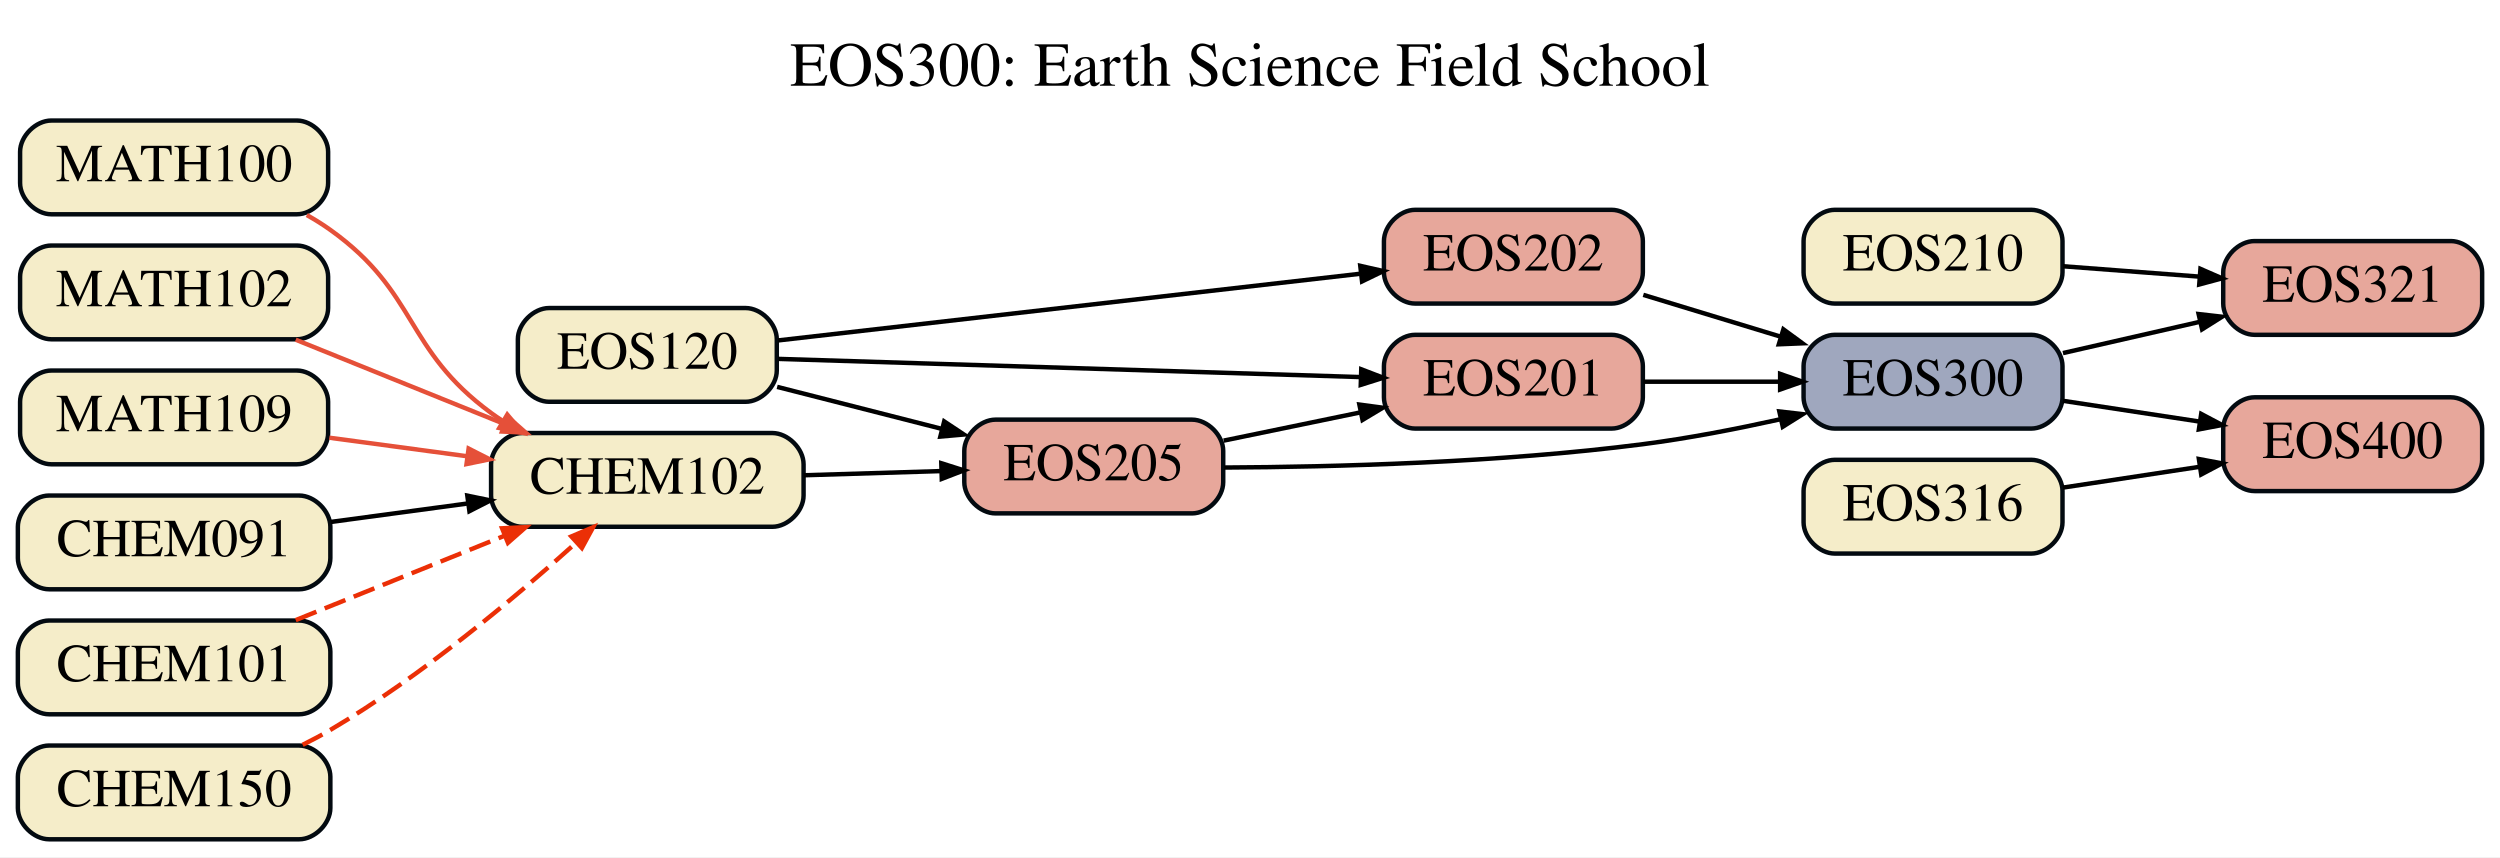
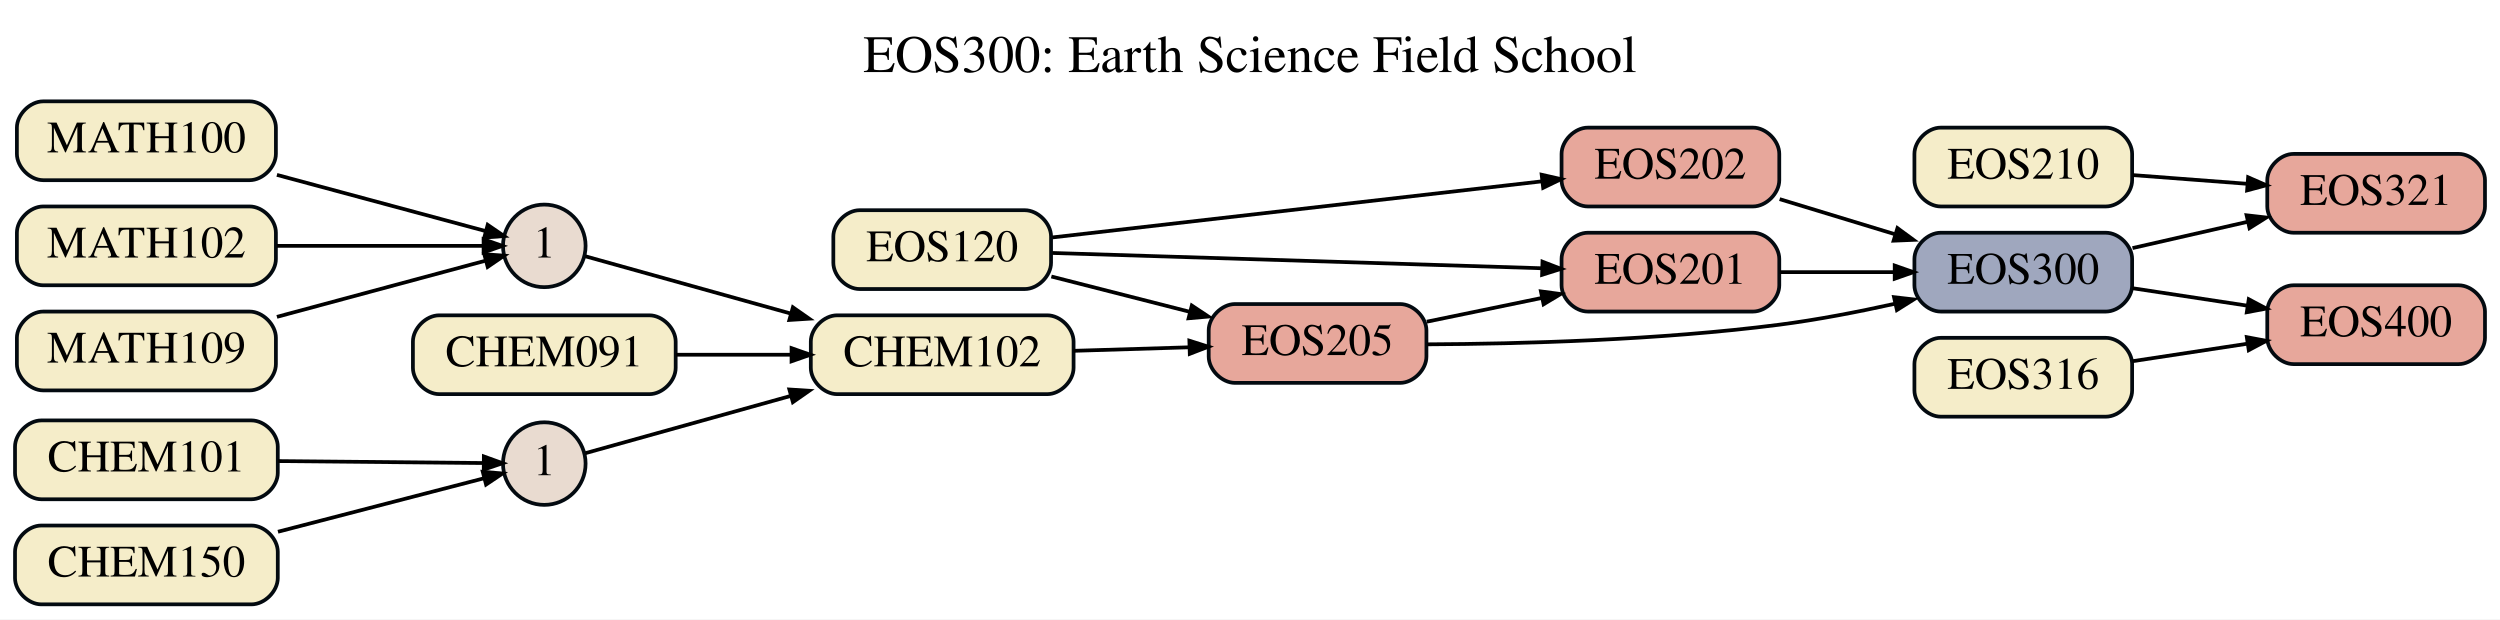
- <svg xmlns="http://www.w3.org/2000/svg" width="560pt" height="192pt" viewBox="0.00 0.00 560.00 192.00">
-   <g id="graph0" class="graph" transform="scale(1 1) rotate(0) translate(4 188)">
-     <polygon fill="white" stroke="transparent" points="-4,4 -4,-188 556,-188 556,4 -4,4" />
-     <text text-anchor="middle" x="276" y="-168.8" font-family="Times,serif" font-size="14.00">EOS300: Earth Science Field School</text>
+ <svg xmlns="http://www.w3.org/2000/svg" width="666pt" height="165pt" viewBox="0.00 0.00 666.00 165.00">
+   <g id="graph0" class="graph" transform="scale(1 1) rotate(0) translate(4 161)">
+     <polygon fill="white" stroke="transparent" points="-4,4 -4,-161 662,-161 662,4 -4,4" />
+     <text text-anchor="middle" x="329" y="-141.8" font-family="Times,serif" font-size="14.00">EOS300: Earth Science Field School</text>
    <g id="node1" class="node">
-       <path fill="#e7a79b" stroke="#030a10" d="M357,-113C357,-113 313,-113 313,-113 309.5,-113 306,-109.5 306,-106 306,-106 306,-99 306,-99 306,-95.5 309.5,-92 313,-92 313,-92 357,-92 357,-92 360.5,-92 364,-95.5 364,-99 364,-99 364,-106 364,-106 364,-109.5 360.5,-113 357,-113" />
-       <text text-anchor="middle" x="335" y="-99.4" font-family="Times,serif" font-size="12.00">EOS201</text>
+       <path fill="#e7a79b" stroke="#030a10" d="M463,-99C463,-99 419,-99 419,-99 415.5,-99 412,-95.5 412,-92 412,-92 412,-85 412,-85 412,-81.5 415.5,-78 419,-78 419,-78 463,-78 463,-78 466.5,-78 470,-81.5 470,-85 470,-85 470,-92 470,-92 470,-95.5 466.5,-99 463,-99" />
+       <text text-anchor="middle" x="441" y="-85.4" font-family="Times,serif" font-size="12.00">EOS201</text>
    </g>
    <g id="node8" class="node">
-       <path fill="#9fa7be" stroke="#030a10" d="M451,-113C451,-113 407,-113 407,-113 403.5,-113 400,-109.5 400,-106 400,-106 400,-99 400,-99 400,-95.5 403.5,-92 407,-92 407,-92 451,-92 451,-92 454.5,-92 458,-95.5 458,-99 458,-99 458,-106 458,-106 458,-109.5 454.5,-113 451,-113" />
-       <text text-anchor="middle" x="429" y="-99.4" font-family="Times,serif" font-size="12.00">EOS300</text>
+       <path fill="#9fa7be" stroke="#030a10" d="M557,-99C557,-99 513,-99 513,-99 509.5,-99 506,-95.5 506,-92 506,-92 506,-85 506,-85 506,-81.5 509.5,-78 513,-78 513,-78 557,-78 557,-78 560.5,-78 564,-81.5 564,-85 564,-85 564,-92 564,-92 564,-95.5 560.5,-99 557,-99" />
+       <text text-anchor="middle" x="535" y="-85.4" font-family="Times,serif" font-size="12.00">EOS300</text>
+     </g>
+     <g id="edge18" class="edge">
+       <path fill="none" stroke="black" d="M470.1,-88.5C479.73,-88.5 490.6,-88.5 500.61,-88.5" />
+       <polygon fill="black" stroke="black" points="500.75,-90.25 505.75,-88.5 500.75,-86.75 500.75,-90.25" />
+     </g>
+     <g id="node2" class="node">
+       <path fill="#e7a79b" stroke="#030a10" d="M651,-120C651,-120 607,-120 607,-120 603.5,-120 600,-116.5 600,-113 600,-113 600,-106 600,-106 600,-102.5 603.5,-99 607,-99 607,-99 651,-99 651,-99 654.5,-99 658,-102.5 658,-106 658,-106 658,-113 658,-113 658,-116.5 654.5,-120 651,-120" />
+       <text text-anchor="middle" x="629" y="-106.4" font-family="Times,serif" font-size="12.00">EOS321</text>
+     </g>
+     <g id="node3" class="node">
+       <path fill="#f5edc9" stroke="#030a10" d="M269,-105C269,-105 225,-105 225,-105 221.5,-105 218,-101.5 218,-98 218,-98 218,-91 218,-91 218,-87.5 221.5,-84 225,-84 225,-84 269,-84 269,-84 272.5,-84 276,-87.5 276,-91 276,-91 276,-98 276,-98 276,-101.5 272.5,-105 269,-105" />
+       <text text-anchor="middle" x="247" y="-91.4" font-family="Times,serif" font-size="12.00">EOS120</text>
+     </g>
+     <g id="edge1" class="edge">
+       <path fill="none" stroke="black" d="M276.33,-93.61C311.03,-92.53 369.73,-90.7 406.59,-89.54" />
+       <polygon fill="black" stroke="black" points="406.92,-91.28 411.87,-89.38 406.81,-87.79 406.92,-91.28" />
+     </g>
+     <g id="node4" class="node">
+       <path fill="#e7a79b" stroke="#030a10" d="M369,-80C369,-80 325,-80 325,-80 321.5,-80 318,-76.5 318,-73 318,-73 318,-66 318,-66 318,-62.5 321.5,-59 325,-59 325,-59 369,-59 369,-59 372.5,-59 376,-62.5 376,-66 376,-66 376,-73 376,-73 376,-76.5 372.5,-80 369,-80" />
+       <text text-anchor="middle" x="347" y="-66.4" font-family="Times,serif" font-size="12.00">EOS205</text>
+     </g>
+     <g id="edge5" class="edge">
+       <path fill="none" stroke="black" d="M276.08,-87.34C287.56,-84.41 300.93,-81 312.89,-77.95" />
+       <polygon fill="black" stroke="black" points="313.5,-79.6 317.91,-76.67 312.64,-76.21 313.5,-79.6" />
+     </g>
+     <g id="node5" class="node">
+       <path fill="#e7a79b" stroke="#030a10" d="M463,-127C463,-127 419,-127 419,-127 415.5,-127 412,-123.5 412,-120 412,-120 412,-113 412,-113 412,-109.5 415.5,-106 419,-106 419,-106 463,-106 463,-106 466.5,-106 470,-109.5 470,-113 470,-113 470,-120 470,-120 470,-123.5 466.5,-127 463,-127" />
+       <text text-anchor="middle" x="441" y="-113.4" font-family="Times,serif" font-size="12.00">EOS202</text>
+     </g>
+     <g id="edge7" class="edge">
+       <path fill="none" stroke="black" d="M276.33,-97.75C311.03,-101.72 369.73,-108.45 406.59,-112.67" />
+       <polygon fill="black" stroke="black" points="406.7,-114.45 411.87,-113.28 407.1,-110.97 406.7,-114.45" />
+     </g>
+     <g id="edge2" class="edge">
+       <path fill="none" stroke="black" d="M376.1,-75.3C385.73,-77.29 396.6,-79.54 406.61,-81.6" />
+       <polygon fill="black" stroke="black" points="406.5,-83.37 411.75,-82.67 407.21,-79.94 406.5,-83.37" />
+     </g>
+     <g id="edge20" class="edge">
+       <path fill="none" stroke="black" d="M376.22,-69.27C401.02,-69.39 438.04,-70.38 470,-74.5 480.09,-75.8 490.93,-77.9 500.78,-80.08" />
+       <polygon fill="black" stroke="black" points="500.57,-81.83 505.83,-81.23 501.34,-78.41 500.57,-81.83" />
+     </g>
+     <g id="edge19" class="edge">
+       <path fill="none" stroke="black" d="M470.1,-107.95C479.82,-104.99 490.8,-101.65 500.88,-98.58" />
+       <polygon fill="black" stroke="black" points="501.48,-100.23 505.75,-97.1 500.46,-96.88 501.48,-100.23" />
+     </g>
+     <g id="node6" class="node">
+       <path fill="#f5edc9" stroke="#030a10" d="M275,-77C275,-77 219,-77 219,-77 215.5,-77 212,-73.5 212,-70 212,-70 212,-63 212,-63 212,-59.5 215.5,-56 219,-56 219,-56 275,-56 275,-56 278.5,-56 282,-59.5 282,-63 282,-63 282,-70 282,-70 282,-73.5 278.5,-77 275,-77" />
+       <text text-anchor="middle" x="247" y="-63.4" font-family="Times,serif" font-size="12.00">CHEM102</text>
+     </g>
+     <g id="edge6" class="edge">
+       <path fill="none" stroke="black" d="M282,-67.54C291.98,-67.85 302.88,-68.18 312.81,-68.48" />
+       <polygon fill="black" stroke="black" points="312.85,-70.24 317.9,-68.64 312.96,-66.74 312.85,-70.24" />
+     </g>
+     <g id="node7" class="node">
+       <path fill="#e7a79b" stroke="#030a10" d="M651,-85C651,-85 607,-85 607,-85 603.5,-85 600,-81.5 600,-78 600,-78 600,-71 600,-71 600,-67.5 603.5,-64 607,-64 607,-64 651,-64 651,-64 654.5,-64 658,-67.5 658,-71 658,-71 658,-78 658,-78 658,-81.5 654.5,-85 651,-85" />
+       <text text-anchor="middle" x="629" y="-71.4" font-family="Times,serif" font-size="12.00">EOS400</text>
+     </g>
+     <g id="edge4" class="edge">
+       <path fill="none" stroke="black" d="M564.1,-94.91C573.73,-97.11 584.6,-99.59 594.61,-101.88" />
+       <polygon fill="black" stroke="black" points="594.49,-103.65 599.75,-103.05 595.27,-100.23 594.49,-103.65" />
    </g>
    <g id="edge16" class="edge">
-       <path fill="none" stroke="black" d="M364.1,-102.5C373.73,-102.5 384.6,-102.5 394.61,-102.5" />
-       <polygon fill="black" stroke="black" points="394.75,-104.25 399.75,-102.5 394.75,-100.75 394.75,-104.25" />
-     </g>
-     <g id="node2" class="node">
-       <path fill="#e7a79b" stroke="#030a10" d="M545,-134C545,-134 501,-134 501,-134 497.5,-134 494,-130.5 494,-127 494,-127 494,-120 494,-120 494,-116.5 497.5,-113 501,-113 501,-113 545,-113 545,-113 548.5,-113 552,-116.5 552,-120 552,-120 552,-127 552,-127 552,-130.5 548.5,-134 545,-134" />
-       <text text-anchor="middle" x="523" y="-120.4" font-family="Times,serif" font-size="12.00">EOS321</text>
-     </g>
-     <g id="node3" class="node">
-       <path fill="#f5edc9" stroke="#030a10" d="M163,-119C163,-119 119,-119 119,-119 115.5,-119 112,-115.5 112,-112 112,-112 112,-105 112,-105 112,-101.5 115.5,-98 119,-98 119,-98 163,-98 163,-98 166.5,-98 170,-101.5 170,-105 170,-105 170,-112 170,-112 170,-115.5 166.5,-119 163,-119" />
-       <text text-anchor="middle" x="141" y="-105.4" font-family="Times,serif" font-size="12.00">EOS120</text>
-     </g>
-     <g id="edge1" class="edge">
-       <path fill="none" stroke="black" d="M170.33,-107.61C205.03,-106.53 263.73,-104.7 300.59,-103.54" />
-       <polygon fill="black" stroke="black" points="300.92,-105.28 305.87,-103.38 300.81,-101.79 300.92,-105.28" />
-     </g>
-     <g id="node4" class="node">
-       <path fill="#e7a79b" stroke="#030a10" d="M263,-94C263,-94 219,-94 219,-94 215.5,-94 212,-90.5 212,-87 212,-87 212,-80 212,-80 212,-76.5 215.5,-73 219,-73 219,-73 263,-73 263,-73 266.5,-73 270,-76.5 270,-80 270,-80 270,-87 270,-87 270,-90.5 266.5,-94 263,-94" />
-       <text text-anchor="middle" x="241" y="-80.4" font-family="Times,serif" font-size="12.00">EOS205</text>
-     </g>
-     <g id="edge5" class="edge">
-       <path fill="none" stroke="black" d="M170.08,-101.34C181.56,-98.41 194.93,-95 206.89,-91.95" />
-       <polygon fill="black" stroke="black" points="207.5,-93.6 211.91,-90.67 206.64,-90.21 207.5,-93.6" />
-     </g>
-     <g id="node5" class="node">
-       <path fill="#e7a79b" stroke="#030a10" d="M357,-141C357,-141 313,-141 313,-141 309.5,-141 306,-137.5 306,-134 306,-134 306,-127 306,-127 306,-123.5 309.5,-120 313,-120 313,-120 357,-120 357,-120 360.5,-120 364,-123.5 364,-127 364,-127 364,-134 364,-134 364,-137.5 360.5,-141 357,-141" />
-       <text text-anchor="middle" x="335" y="-127.4" font-family="Times,serif" font-size="12.00">EOS202</text>
-     </g>
-     <g id="edge7" class="edge">
-       <path fill="none" stroke="black" d="M170.33,-111.75C205.03,-115.72 263.73,-122.45 300.59,-126.67" />
-       <polygon fill="black" stroke="black" points="300.7,-128.45 305.87,-127.28 301.1,-124.97 300.7,-128.45" />
-     </g>
-     <g id="edge2" class="edge">
-       <path fill="none" stroke="black" d="M270.1,-89.3C279.73,-91.29 290.6,-93.54 300.61,-95.6" />
-       <polygon fill="black" stroke="black" points="300.5,-97.37 305.75,-96.67 301.21,-93.94 300.5,-97.37" />
-     </g>
-     <g id="edge18" class="edge">
-       <path fill="none" stroke="black" d="M270.22,-83.27C295.02,-83.39 332.04,-84.38 364,-88.5 374.09,-89.8 384.93,-91.9 394.78,-94.08" />
-       <polygon fill="black" stroke="black" points="394.57,-95.83 399.83,-95.23 395.34,-92.41 394.57,-95.83" />
-     </g>
-     <g id="edge17" class="edge">
-       <path fill="none" stroke="black" d="M364.1,-121.95C373.82,-118.99 384.8,-115.65 394.88,-112.58" />
-       <polygon fill="black" stroke="black" points="395.48,-114.23 399.75,-111.1 394.46,-110.88 395.48,-114.23" />
-     </g>
-     <g id="node6" class="node">
-       <path fill="#f5edc9" stroke="#030a10" d="M169,-91C169,-91 113,-91 113,-91 109.5,-91 106,-87.5 106,-84 106,-84 106,-77 106,-77 106,-73.5 109.5,-70 113,-70 113,-70 169,-70 169,-70 172.5,-70 176,-73.5 176,-77 176,-77 176,-84 176,-84 176,-87.5 172.5,-91 169,-91" />
-       <text text-anchor="middle" x="141" y="-77.4" font-family="Times,serif" font-size="12.00">CHEM102</text>
-     </g>
-     <g id="edge6" class="edge">
-       <path fill="none" stroke="black" d="M176,-81.54C185.98,-81.85 196.88,-82.18 206.81,-82.48" />
-       <polygon fill="black" stroke="black" points="206.85,-84.24 211.9,-82.64 206.96,-80.74 206.85,-84.24" />
-     </g>
-     <g id="node7" class="node">
-       <path fill="#e7a79b" stroke="#030a10" d="M545,-99C545,-99 501,-99 501,-99 497.5,-99 494,-95.5 494,-92 494,-92 494,-85 494,-85 494,-81.5 497.5,-78 501,-78 501,-78 545,-78 545,-78 548.5,-78 552,-81.5 552,-85 552,-85 552,-92 552,-92 552,-95.5 548.5,-99 545,-99" />
-       <text text-anchor="middle" x="523" y="-85.4" font-family="Times,serif" font-size="12.00">EOS400</text>
-     </g>
-     <g id="edge4" class="edge">
-       <path fill="none" stroke="black" d="M458.1,-108.91C467.73,-111.11 478.6,-113.59 488.61,-115.88" />
-       <polygon fill="black" stroke="black" points="488.49,-117.65 493.75,-117.05 489.27,-114.23 488.49,-117.65" />
-     </g>
-     <g id="edge14" class="edge">
-       <path fill="none" stroke="black" d="M458.1,-98.22C467.73,-96.76 478.6,-95.1 488.61,-93.58" />
-       <polygon fill="black" stroke="black" points="489.07,-95.28 493.75,-92.8 488.55,-91.82 489.07,-95.28" />
+       <path fill="none" stroke="black" d="M564.1,-84.22C573.73,-82.76 584.6,-81.1 594.61,-79.58" />
+       <polygon fill="black" stroke="black" points="595.07,-81.28 599.75,-78.8 594.55,-77.82 595.07,-81.28" />
    </g>
    <g id="node9" class="node">
-       <path fill="#f5edc9" stroke="#030a10" d="M451,-141C451,-141 407,-141 407,-141 403.5,-141 400,-137.5 400,-134 400,-134 400,-127 400,-127 400,-123.5 403.5,-120 407,-120 407,-120 451,-120 451,-120 454.5,-120 458,-123.5 458,-127 458,-127 458,-134 458,-134 458,-137.5 454.5,-141 451,-141" />
-       <text text-anchor="middle" x="429" y="-127.4" font-family="Times,serif" font-size="12.00">EOS210</text>
+       <path fill="#f5edc9" stroke="#030a10" d="M557,-127C557,-127 513,-127 513,-127 509.5,-127 506,-123.5 506,-120 506,-120 506,-113 506,-113 506,-109.5 509.5,-106 513,-106 513,-106 557,-106 557,-106 560.5,-106 564,-109.5 564,-113 564,-113 564,-120 564,-120 564,-123.5 560.5,-127 557,-127" />
+       <text text-anchor="middle" x="535" y="-113.4" font-family="Times,serif" font-size="12.00">EOS210</text>
    </g>
    <g id="edge3" class="edge">
-       <path fill="none" stroke="black" d="M458.1,-128.36C467.73,-127.63 478.6,-126.8 488.61,-126.04" />
-       <polygon fill="black" stroke="black" points="488.9,-127.77 493.75,-125.65 488.63,-124.28 488.9,-127.77" />
+       <path fill="none" stroke="black" d="M564.1,-114.36C573.73,-113.63 584.6,-112.8 594.61,-112.04" />
+       <polygon fill="black" stroke="black" points="594.9,-113.77 599.75,-111.65 594.63,-110.28 594.9,-113.77" />
    </g>
    <g id="node10" class="node">
-       <path fill="#f5edc9" stroke="#030a10" d="M62.5,-161C62.5,-161 7.5,-161 7.5,-161 4,-161 0.5,-157.5 0.5,-154 0.5,-154 0.5,-147 0.5,-147 0.5,-143.5 4,-140 7.5,-140 7.5,-140 62.5,-140 62.5,-140 66,-140 69.5,-143.5 69.5,-147 69.5,-147 69.5,-154 69.5,-154 69.5,-157.5 66,-161 62.5,-161" />
-       <text text-anchor="middle" x="35" y="-147.4" font-family="Times,serif" font-size="12.00">MATH100</text>
+       <ellipse fill="#e9dbd0" stroke="#030a10" cx="141" cy="-95.5" rx="11" ry="11" />
+       <text text-anchor="middle" x="141" y="-92.4" font-family="Times,serif" font-size="12.00">1</text>
    </g>
    <g id="edge8" class="edge">
-       <path fill="none" stroke="#e55039" d="M64.72,-139.83C66.56,-138.8 68.34,-137.69 70,-136.5 89.73,-122.4 86.45,-109.84 106,-95.5 106.82,-94.9 107.67,-94.32 108.54,-93.75" />
-       <polygon fill="#e55039" stroke="#e55039" points="109.63,-95.13 113.03,-91.06 107.84,-92.13 109.63,-95.13" />
+       <path fill="none" stroke="black" d="M151.97,-92.72C164.53,-89.22 186.87,-82.99 206.61,-77.48" />
+       <polygon fill="black" stroke="black" points="207.23,-79.13 211.57,-76.1 206.29,-75.76 207.23,-79.13" />
    </g>
    <g id="node11" class="node">
-       <path fill="#f5edc9" stroke="#030a10" d="M62.5,-133C62.5,-133 7.5,-133 7.5,-133 4,-133 0.5,-129.5 0.5,-126 0.5,-126 0.5,-119 0.5,-119 0.5,-115.5 4,-112 7.5,-112 7.5,-112 62.5,-112 62.5,-112 66,-112 69.5,-115.5 69.5,-119 69.5,-119 69.5,-126 69.5,-126 69.5,-129.5 66,-133 62.5,-133" />
-       <text text-anchor="middle" x="35" y="-119.4" font-family="Times,serif" font-size="12.00">MATH102</text>
+       <path fill="#f5edc9" stroke="#030a10" d="M62.5,-134C62.5,-134 7.5,-134 7.5,-134 4,-134 0.5,-130.5 0.5,-127 0.5,-127 0.5,-120 0.5,-120 0.5,-116.5 4,-113 7.5,-113 7.5,-113 62.5,-113 62.5,-113 66,-113 69.5,-116.5 69.5,-120 69.5,-120 69.5,-127 69.5,-127 69.5,-130.5 66,-134 62.5,-134" />
+       <text text-anchor="middle" x="35" y="-120.4" font-family="Times,serif" font-size="12.00">MATH100</text>
    </g>
    <g id="edge9" class="edge">
-       <path fill="none" stroke="#e55039" d="M62.24,-111.9C76.41,-106.18 93.98,-99.08 108.84,-93.08" />
-       <polygon fill="#e55039" stroke="#e55039" points="109.78,-94.59 113.76,-91.09 108.47,-91.34 109.78,-94.59" />
+       <path fill="none" stroke="black" d="M69.77,-114.41C88.57,-109.35 111.02,-103.3 125.39,-99.43" />
+       <polygon fill="black" stroke="black" points="125.92,-101.1 130.29,-98.11 125.01,-97.72 125.92,-101.1" />
    </g>
    <g id="node12" class="node">
-       <path fill="#f5edc9" stroke="#030a10" d="M62.5,-105C62.5,-105 7.5,-105 7.5,-105 4,-105 0.5,-101.5 0.5,-98 0.5,-98 0.5,-91 0.5,-91 0.5,-87.5 4,-84 7.5,-84 7.5,-84 62.5,-84 62.5,-84 66,-84 69.5,-87.5 69.5,-91 69.5,-91 69.5,-98 69.5,-98 69.5,-101.5 66,-105 62.5,-105" />
-       <text text-anchor="middle" x="35" y="-91.4" font-family="Times,serif" font-size="12.00">MATH109</text>
+       <path fill="#f5edc9" stroke="#030a10" d="M62.5,-106C62.5,-106 7.5,-106 7.5,-106 4,-106 0.5,-102.5 0.5,-99 0.5,-99 0.5,-92 0.5,-92 0.5,-88.5 4,-85 7.5,-85 7.5,-85 62.5,-85 62.5,-85 66,-85 69.5,-88.5 69.5,-92 69.5,-92 69.5,-99 69.5,-99 69.5,-102.5 66,-106 62.5,-106" />
+       <text text-anchor="middle" x="35" y="-92.4" font-family="Times,serif" font-size="12.00">MATH102</text>
    </g>
    <g id="edge10" class="edge">
-       <path fill="none" stroke="#e55039" d="M69.77,-89.95C79.56,-88.64 90.35,-87.18 100.47,-85.82" />
-       <polygon fill="#e55039" stroke="#e55039" points="100.97,-87.52 105.69,-85.12 100.5,-84.05 100.97,-87.52" />
+       <path fill="none" stroke="black" d="M69.77,-95.5C88.2,-95.5 110.13,-95.5 124.52,-95.5" />
+       <polygon fill="black" stroke="black" points="124.83,-97.25 129.83,-95.5 124.83,-93.75 124.83,-97.25" />
    </g>
    <g id="node13" class="node">
-       <path fill="#f5edc9" stroke="#030a10" d="M63,-77C63,-77 7,-77 7,-77 3.5,-77 0,-73.5 0,-70 0,-70 0,-63 0,-63 0,-59.5 3.5,-56 7,-56 7,-56 63,-56 63,-56 66.5,-56 70,-59.5 70,-63 70,-63 70,-70 70,-70 70,-73.5 66.5,-77 63,-77" />
-       <text text-anchor="middle" x="35" y="-63.4" font-family="Times,serif" font-size="12.00">CHEM091</text>
+       <path fill="#f5edc9" stroke="#030a10" d="M62.5,-78C62.5,-78 7.5,-78 7.5,-78 4,-78 0.5,-74.5 0.5,-71 0.5,-71 0.5,-64 0.5,-64 0.5,-60.5 4,-57 7.5,-57 7.5,-57 62.5,-57 62.5,-57 66,-57 69.5,-60.5 69.5,-64 69.5,-64 69.5,-71 69.5,-71 69.5,-74.5 66,-78 62.5,-78" />
+       <text text-anchor="middle" x="35" y="-64.4" font-family="Times,serif" font-size="12.00">MATH109</text>
    </g>
    <g id="edge11" class="edge">
-       <path fill="none" stroke="black" d="M70.05,-71.08C79.84,-72.4 90.59,-73.85 100.67,-75.21" />
-       <polygon fill="black" stroke="black" points="100.68,-76.97 105.87,-75.91 101.15,-73.5 100.68,-76.97" />
+       <path fill="none" stroke="black" d="M69.77,-76.59C88.57,-81.65 111.02,-87.7 125.39,-91.57" />
+       <polygon fill="black" stroke="black" points="125.01,-93.28 130.29,-92.89 125.92,-89.9 125.01,-93.28" />
    </g>
    <g id="node14" class="node">
+       <path fill="#f5edc9" stroke="#030a10" d="M169,-77C169,-77 113,-77 113,-77 109.5,-77 106,-73.5 106,-70 106,-70 106,-63 106,-63 106,-59.5 109.5,-56 113,-56 113,-56 169,-56 169,-56 172.5,-56 176,-59.5 176,-63 176,-63 176,-70 176,-70 176,-73.5 172.5,-77 169,-77" />
+       <text text-anchor="middle" x="141" y="-63.4" font-family="Times,serif" font-size="12.00">CHEM091</text>
+     </g>
+     <g id="edge12" class="edge">
+       <path fill="none" stroke="black" d="M176.05,-66.5C185.84,-66.5 196.59,-66.5 206.67,-66.5" />
+       <polygon fill="black" stroke="black" points="206.87,-68.25 211.87,-66.5 206.87,-64.75 206.87,-68.25" />
+     </g>
+     <g id="node15" class="node">
+       <ellipse fill="#e9dbd0" stroke="#030a10" cx="141" cy="-37.5" rx="11" ry="11" />
+       <text text-anchor="middle" x="141" y="-34.4" font-family="Times,serif" font-size="12.00">1</text>
+     </g>
+     <g id="edge13" class="edge">
+       <path fill="none" stroke="black" d="M151.97,-40.28C164.53,-43.78 186.87,-50.01 206.61,-55.52" />
+       <polygon fill="black" stroke="black" points="206.29,-57.24 211.57,-56.9 207.23,-53.87 206.29,-57.24" />
+     </g>
+     <g id="node16" class="node">
      <path fill="#f5edc9" stroke="#030a10" d="M63,-49C63,-49 7,-49 7,-49 3.5,-49 0,-45.5 0,-42 0,-42 0,-35 0,-35 0,-31.5 3.5,-28 7,-28 7,-28 63,-28 63,-28 66.5,-28 70,-31.5 70,-35 70,-35 70,-42 70,-42 70,-45.5 66.5,-49 63,-49" />
      <text text-anchor="middle" x="35" y="-35.4" font-family="Times,serif" font-size="12.00">CHEM101</text>
    </g>
-     <g id="edge12" class="edge">
-       <path fill="none" stroke="#eb2f06" stroke-dasharray="5,2" d="M62.24,-49.1C76.41,-54.82 93.98,-61.92 108.84,-67.92" />
-       <polygon fill="#eb2f06" stroke="#eb2f06" points="108.47,-69.66 113.76,-69.91 109.78,-66.41 108.47,-69.66" />
+     <g id="edge14" class="edge">
+       <path fill="none" stroke="black" d="M70.05,-38.17C88.46,-38 110.29,-37.79 124.61,-37.65" />
+       <polygon fill="black" stroke="black" points="124.9,-39.4 129.89,-37.6 124.87,-35.9 124.9,-39.4" />
    </g>
-     <g id="node15" class="node">
+     <g id="node17" class="node">
      <path fill="#f5edc9" stroke="#030a10" d="M63,-21C63,-21 7,-21 7,-21 3.5,-21 0,-17.5 0,-14 0,-14 0,-7 0,-7 0,-3.5 3.5,0 7,0 7,0 63,0 63,0 66.5,0 70,-3.5 70,-7 70,-7 70,-14 70,-14 70,-17.5 66.5,-21 63,-21" />
      <text text-anchor="middle" x="35" y="-7.4" font-family="Times,serif" font-size="12.00">CHEM150</text>
    </g>
-     <g id="edge13" class="edge">
-       <path fill="none" stroke="#eb2f06" stroke-dasharray="5,2" d="M63.79,-21.16C65.93,-22.22 68.02,-23.33 70,-24.5 90.41,-36.53 111.3,-54.06 124.89,-66.29" />
-       <polygon fill="#eb2f06" stroke="#eb2f06" points="123.98,-67.83 128.86,-69.9 126.34,-65.25 123.98,-67.83" />
+     <g id="edge15" class="edge">
+       <path fill="none" stroke="black" d="M70.05,-19.34C88.63,-24.16 110.68,-29.89 124.99,-33.6" />
+       <polygon fill="black" stroke="black" points="124.61,-35.31 129.89,-34.87 125.49,-31.92 124.61,-35.31" />
    </g>
-     <g id="node16" class="node">
-       <path fill="#f5edc9" stroke="#030a10" d="M451,-85C451,-85 407,-85 407,-85 403.5,-85 400,-81.5 400,-78 400,-78 400,-71 400,-71 400,-67.5 403.5,-64 407,-64 407,-64 451,-64 451,-64 454.5,-64 458,-67.5 458,-71 458,-71 458,-78 458,-78 458,-81.5 454.5,-85 451,-85" />
-       <text text-anchor="middle" x="429" y="-71.4" font-family="Times,serif" font-size="12.00">EOS316</text>
+     <g id="node18" class="node">
+       <path fill="#f5edc9" stroke="#030a10" d="M557,-71C557,-71 513,-71 513,-71 509.5,-71 506,-67.5 506,-64 506,-64 506,-57 506,-57 506,-53.5 509.5,-50 513,-50 513,-50 557,-50 557,-50 560.5,-50 564,-53.5 564,-57 564,-57 564,-64 564,-64 564,-67.5 560.5,-71 557,-71" />
+       <text text-anchor="middle" x="535" y="-57.4" font-family="Times,serif" font-size="12.00">EOS316</text>
    </g>
-     <g id="edge15" class="edge">
-       <path fill="none" stroke="black" d="M458.1,-78.78C467.73,-80.24 478.6,-81.9 488.61,-83.42" />
-       <polygon fill="black" stroke="black" points="488.55,-85.18 493.75,-84.2 489.07,-81.72 488.55,-85.18" />
+     <g id="edge17" class="edge">
+       <path fill="none" stroke="black" d="M564.1,-64.78C573.73,-66.24 584.6,-67.9 594.61,-69.42" />
+       <polygon fill="black" stroke="black" points="594.55,-71.18 599.75,-70.2 595.07,-67.72 594.55,-71.18" />
    </g>
  </g>
</svg>
